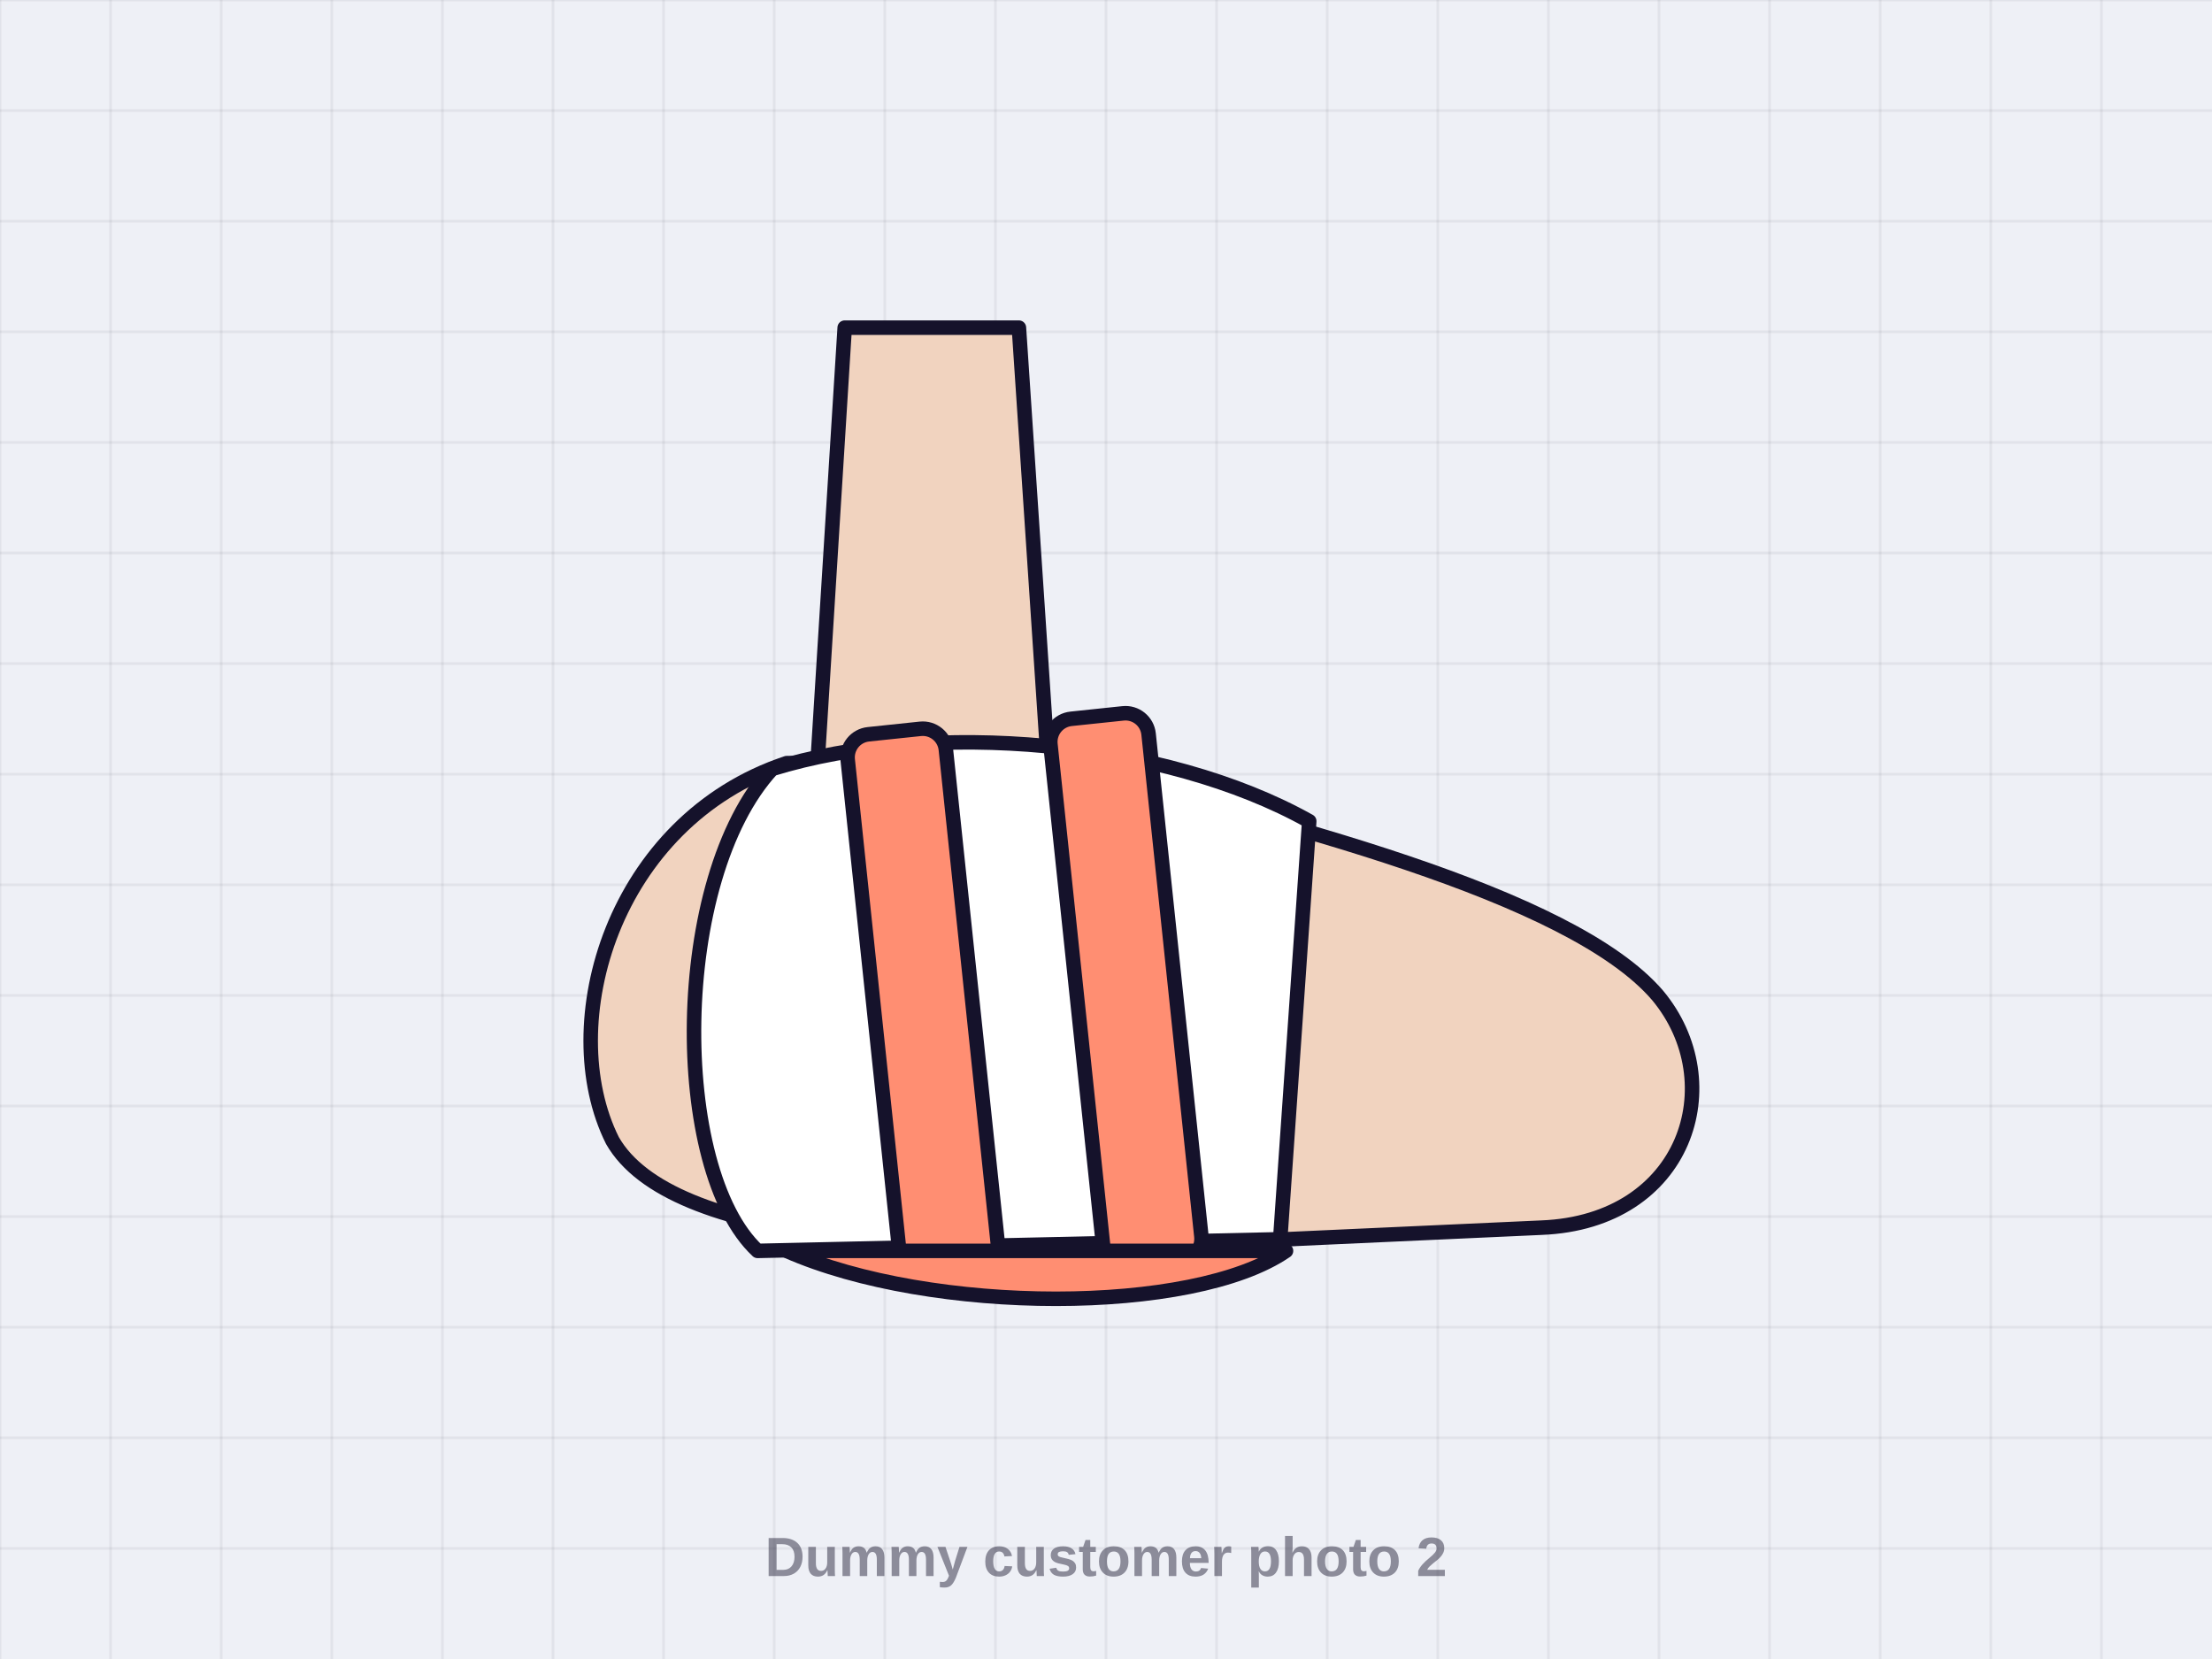
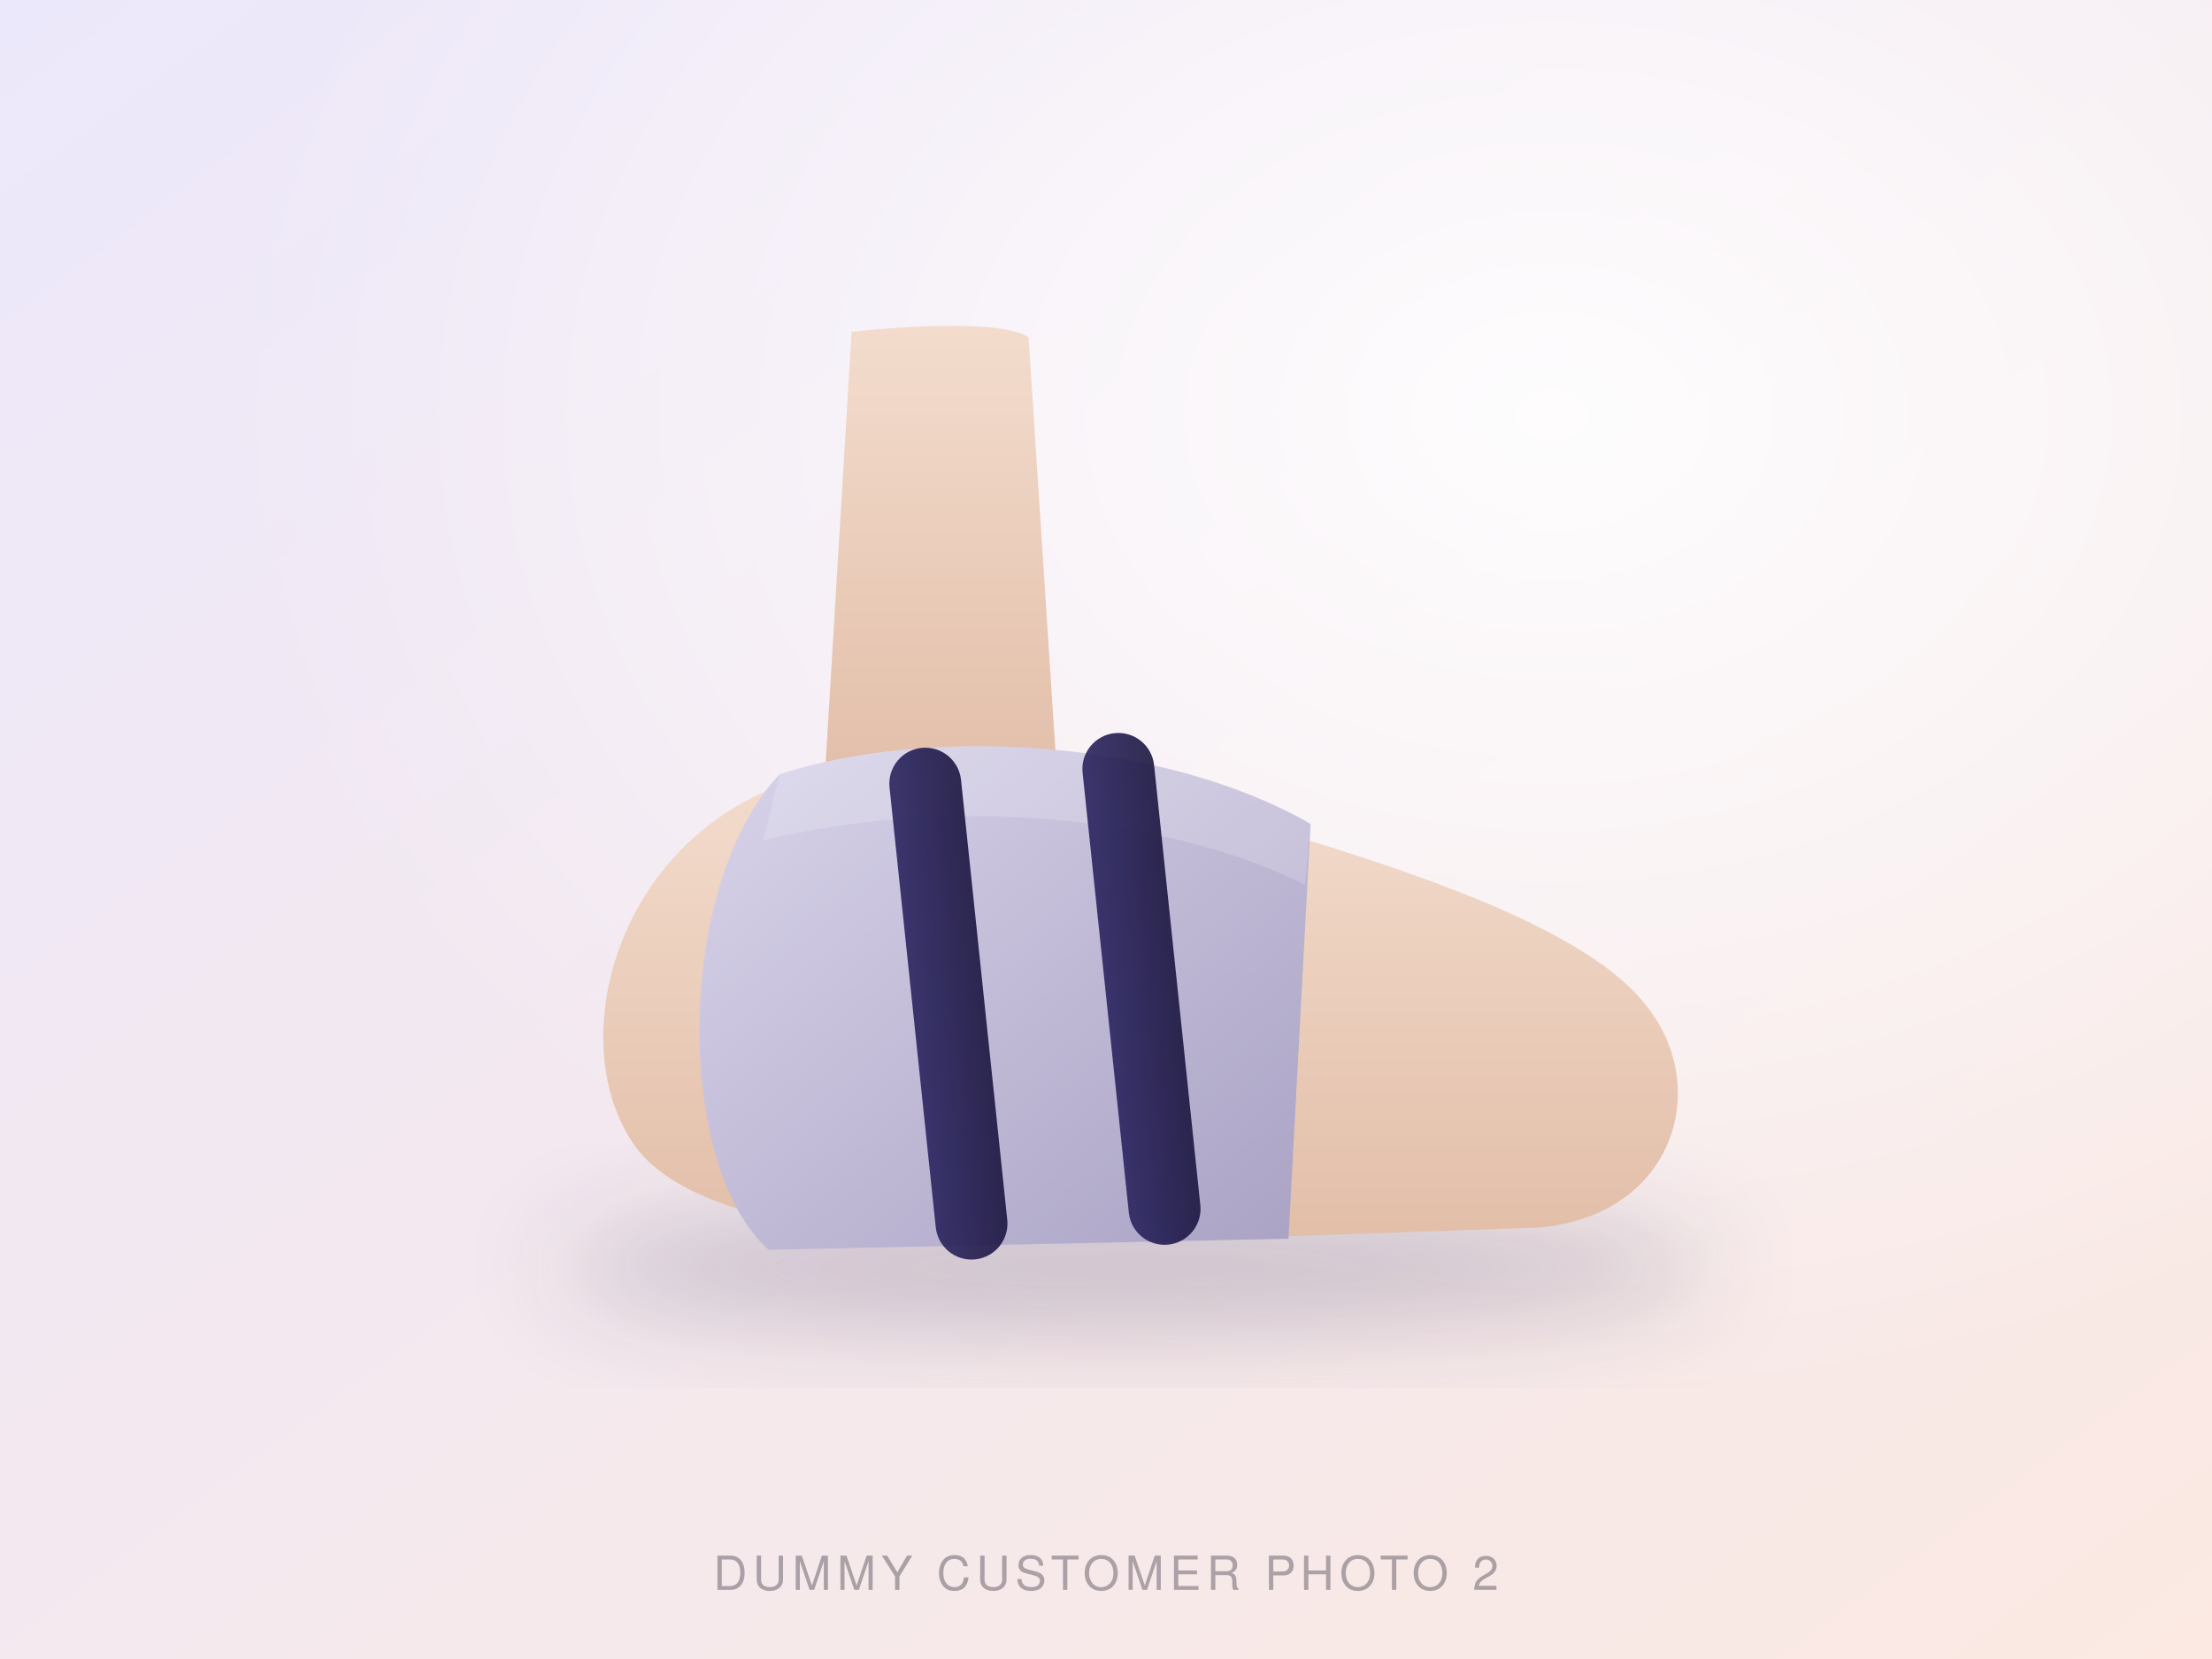
<svg xmlns="http://www.w3.org/2000/svg" viewBox="0 0 800 600" width="800" height="600">
-   <rect width="800" height="600" fill="#eef0f6" />
-   <path d="M0 0V600" stroke="#15122b" stroke-opacity=".06" />
-   <path d="M40 0V600" stroke="#15122b" stroke-opacity=".06" />
-   <path d="M80 0V600" stroke="#15122b" stroke-opacity=".06" />
-   <path d="M120 0V600" stroke="#15122b" stroke-opacity=".06" />
-   <path d="M160 0V600" stroke="#15122b" stroke-opacity=".06" />
-   <path d="M200 0V600" stroke="#15122b" stroke-opacity=".06" />
-   <path d="M240 0V600" stroke="#15122b" stroke-opacity=".06" />
-   <path d="M280 0V600" stroke="#15122b" stroke-opacity=".06" />
-   <path d="M320 0V600" stroke="#15122b" stroke-opacity=".06" />
-   <path d="M360 0V600" stroke="#15122b" stroke-opacity=".06" />
-   <path d="M400 0V600" stroke="#15122b" stroke-opacity=".06" />
-   <path d="M440 0V600" stroke="#15122b" stroke-opacity=".06" />
-   <path d="M480 0V600" stroke="#15122b" stroke-opacity=".06" />
-   <path d="M520 0V600" stroke="#15122b" stroke-opacity=".06" />
-   <path d="M560 0V600" stroke="#15122b" stroke-opacity=".06" />
-   <path d="M600 0V600" stroke="#15122b" stroke-opacity=".06" />
-   <path d="M640 0V600" stroke="#15122b" stroke-opacity=".06" />
-   <path d="M680 0V600" stroke="#15122b" stroke-opacity=".06" />
-   <path d="M720 0V600" stroke="#15122b" stroke-opacity=".06" />
-   <path d="M760 0V600" stroke="#15122b" stroke-opacity=".06" />
-   <path d="M0 0H800" stroke="#15122b" stroke-opacity=".06" />
-   <path d="M0 40H800" stroke="#15122b" stroke-opacity=".06" />
-   <path d="M0 80H800" stroke="#15122b" stroke-opacity=".06" />
-   <path d="M0 120H800" stroke="#15122b" stroke-opacity=".06" />
-   <path d="M0 160H800" stroke="#15122b" stroke-opacity=".06" />
-   <path d="M0 200H800" stroke="#15122b" stroke-opacity=".06" />
-   <path d="M0 240H800" stroke="#15122b" stroke-opacity=".06" />
-   <path d="M0 280H800" stroke="#15122b" stroke-opacity=".06" />
-   <path d="M0 320H800" stroke="#15122b" stroke-opacity=".06" />
-   <path d="M0 360H800" stroke="#15122b" stroke-opacity=".06" />
-   <path d="M0 400H800" stroke="#15122b" stroke-opacity=".06" />
-   <path d="M0 440H800" stroke="#15122b" stroke-opacity=".06" />
-   <path d="M0 480H800" stroke="#15122b" stroke-opacity=".06" />
-   <path d="M0 520H800" stroke="#15122b" stroke-opacity=".06" />
-   <path d="M0 560H800" stroke="#15122b" stroke-opacity=".06" />
-   <g transform="translate(400 360) scale(1.05)" stroke="#15122b" stroke-width="5" stroke-linejoin="round">
-     <path d="M-90 -230 L-30 -230 L-20 -80 L-100 -70 Z" fill="#f1d3bf" />
-     <path d="M-110 -80 C-170 -60 -190 10 -170 50 C-150 85 -60 90 40 85 L150 80 C200 78 215 30 190 0 C160 -35 60 -60 -20 -80 Z" fill="#f1d3bf" />
-     <path d="M-115 -78 C-60 -95 20 -88 70 -60 L60 84 L-120 88 C-150 60 -150 -40 -115 -78 Z" fill="#ffffff" />
-     <rect x="-80" y="-98" width="34" height="190" rx="8" fill="#ff8e72" transform="rotate(-6)" />
-     <rect x="-10" y="-96" width="34" height="190" rx="8" fill="#ff8e72" transform="rotate(-6)" />
-     <path d="M-110 88 C-60 110 30 110 62 88 Z" fill="#ff8e72" />
+   <defs>
+     <linearGradient id="bgA" x1="0" y1="0" x2="1" y2="1">
+       <stop offset="0" stop-color="#ece8fb" />
+       <stop offset="1" stop-color="#fbe9e2" />
+     </linearGradient>
+     <linearGradient id="bgB" x1="0" y1="0" x2="0" y2="1">
+       <stop offset="0" stop-color="#f3f1fa" />
+       <stop offset="1" stop-color="#e3def4" />
+     </linearGradient>
+     <linearGradient id="bgC" x1="0" y1="0" x2="1" y2="1">
+       <stop offset="0" stop-color="#2a2348" />
+       <stop offset="1" stop-color="#14112a" />
+     </linearGradient>
+     <linearGradient id="skin" x1="0" y1="0" x2="0" y2="1">
+       <stop offset="0" stop-color="#f3dccd" />
+       <stop offset="1" stop-color="#e2bea8" />
+     </linearGradient>
+     <linearGradient id="wrap" x1="0" y1="0" x2="1" y2="1">
+       <stop offset="0" stop-color="#7a6ae8" />
+       <stop offset=".55" stop-color="#5b47e0" />
+       <stop offset="1" stop-color="#3d2fae" />
+     </linearGradient>
+     <linearGradient id="wrap2" x1="0" y1="0" x2="1" y2="1">
+       <stop offset="0" stop-color="#d9d4ea" />
+       <stop offset="1" stop-color="#a9a2c4" />
+     </linearGradient>
+     <linearGradient id="strap" x1="0" y1="0" x2="1" y2="0">
+       <stop offset="0" stop-color="#2b2460" />
+       <stop offset="1" stop-color="#1b1640" />
+     </linearGradient>
+     <radialGradient id="glow" cx=".7" cy=".25" r=".6">
+       <stop offset="0" stop-color="#ffffff" stop-opacity=".9" />
+       <stop offset="1" stop-color="#ffffff" stop-opacity="0" />
+     </radialGradient>
+     <filter id="soft" x="-50%" y="-50%" width="200%" height="200%">
+       <feGaussianBlur stdDeviation="18" />
+     </filter>
+     <filter id="softer" x="-50%" y="-50%" width="200%" height="200%">
+       <feGaussianBlur stdDeviation="40" />
+     </filter>
+   </defs>
+   <rect width="800" height="600" fill="url(#bgA)" />
+   <rect width="800" height="600" fill="url(#glow)" />
+   <g transform="translate(400 360) scale(1.0)">
+     <ellipse cx="10" cy="98" rx="210" ry="22" fill="#2a2150" opacity=".22" filter="url(#soft)" />
+     <path d="M-92 -240 C-92 -240 -40 -246 -28 -238 L-18 -84 L-102 -74 Z" fill="url(#skin)" />
+     <path d="M-112 -78 C-176 -58 -196 14 -172 52 C-150 88 -60 92 40 88 L156 84 C206 80 220 32 194 2 C164 -34 62 -60 -20 -82 Z" fill="url(#skin)" />
+     <path d="M-118 -80 C-62 -98 22 -92 74 -62 L66 88 L-122 92 C-156 62 -156 -40 -118 -80 Z" fill="url(#wrap2)" />
+     <path d="M-118 -80 C-62 -98 22 -92 74 -62 L72 -40 C20 -66 -60 -72 -124 -56 Z" fill="#fff" opacity=".18" />
+     <rect x="-70" y="-96" width="26" height="186" rx="13" fill="url(#strap)" transform="rotate(-6)" opacity=".9" />
+     <rect x="0" y="-94" width="26" height="186" rx="13" fill="url(#strap)" transform="rotate(-6)" opacity=".9" />
  </g>
-   <text x="400.0" y="570" font-family="Arial,sans-serif" font-size="20" font-weight="700" fill="#15122b" fill-opacity=".45" text-anchor="middle">Dummy customer photo 2</text>
+   <text x="400.0" y="575" font-family="Helvetica,Arial,sans-serif" font-size="17" letter-spacing="2" fill="#1d1b2c" fill-opacity=".35" text-anchor="middle">DUMMY CUSTOMER PHOTO 2</text>
</svg>
